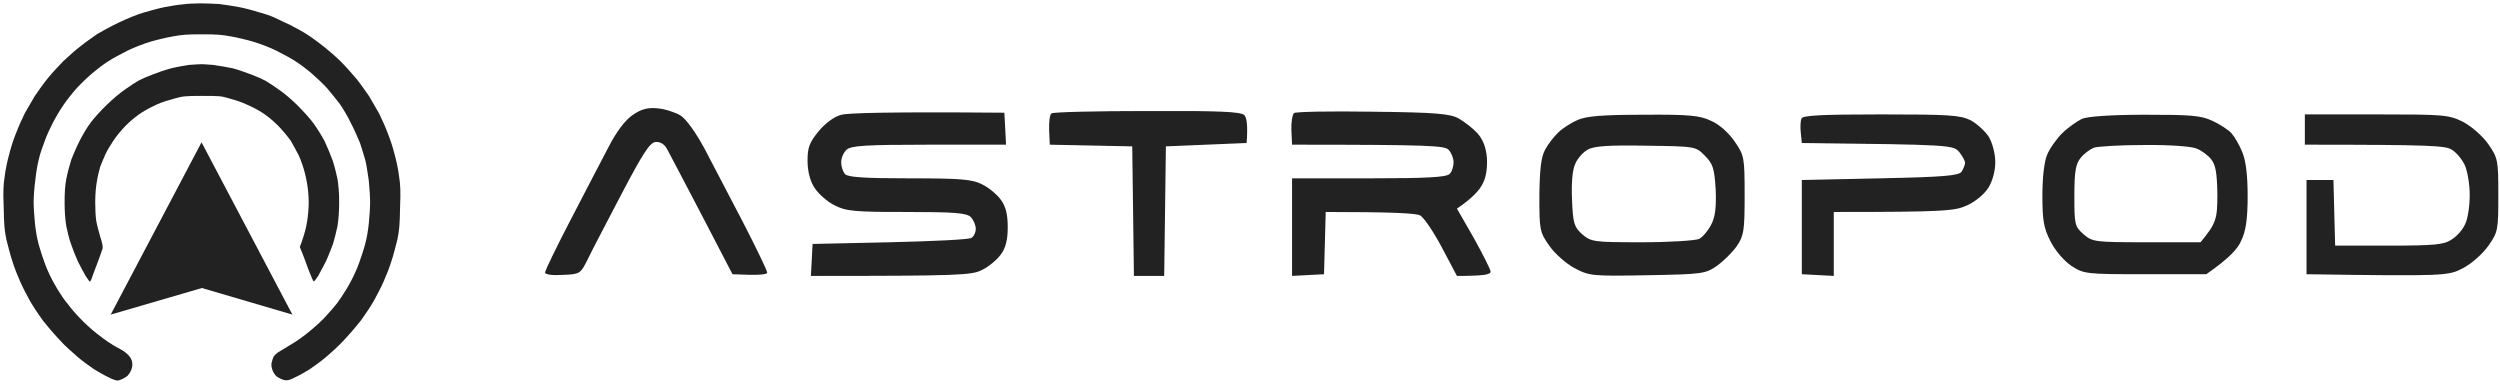
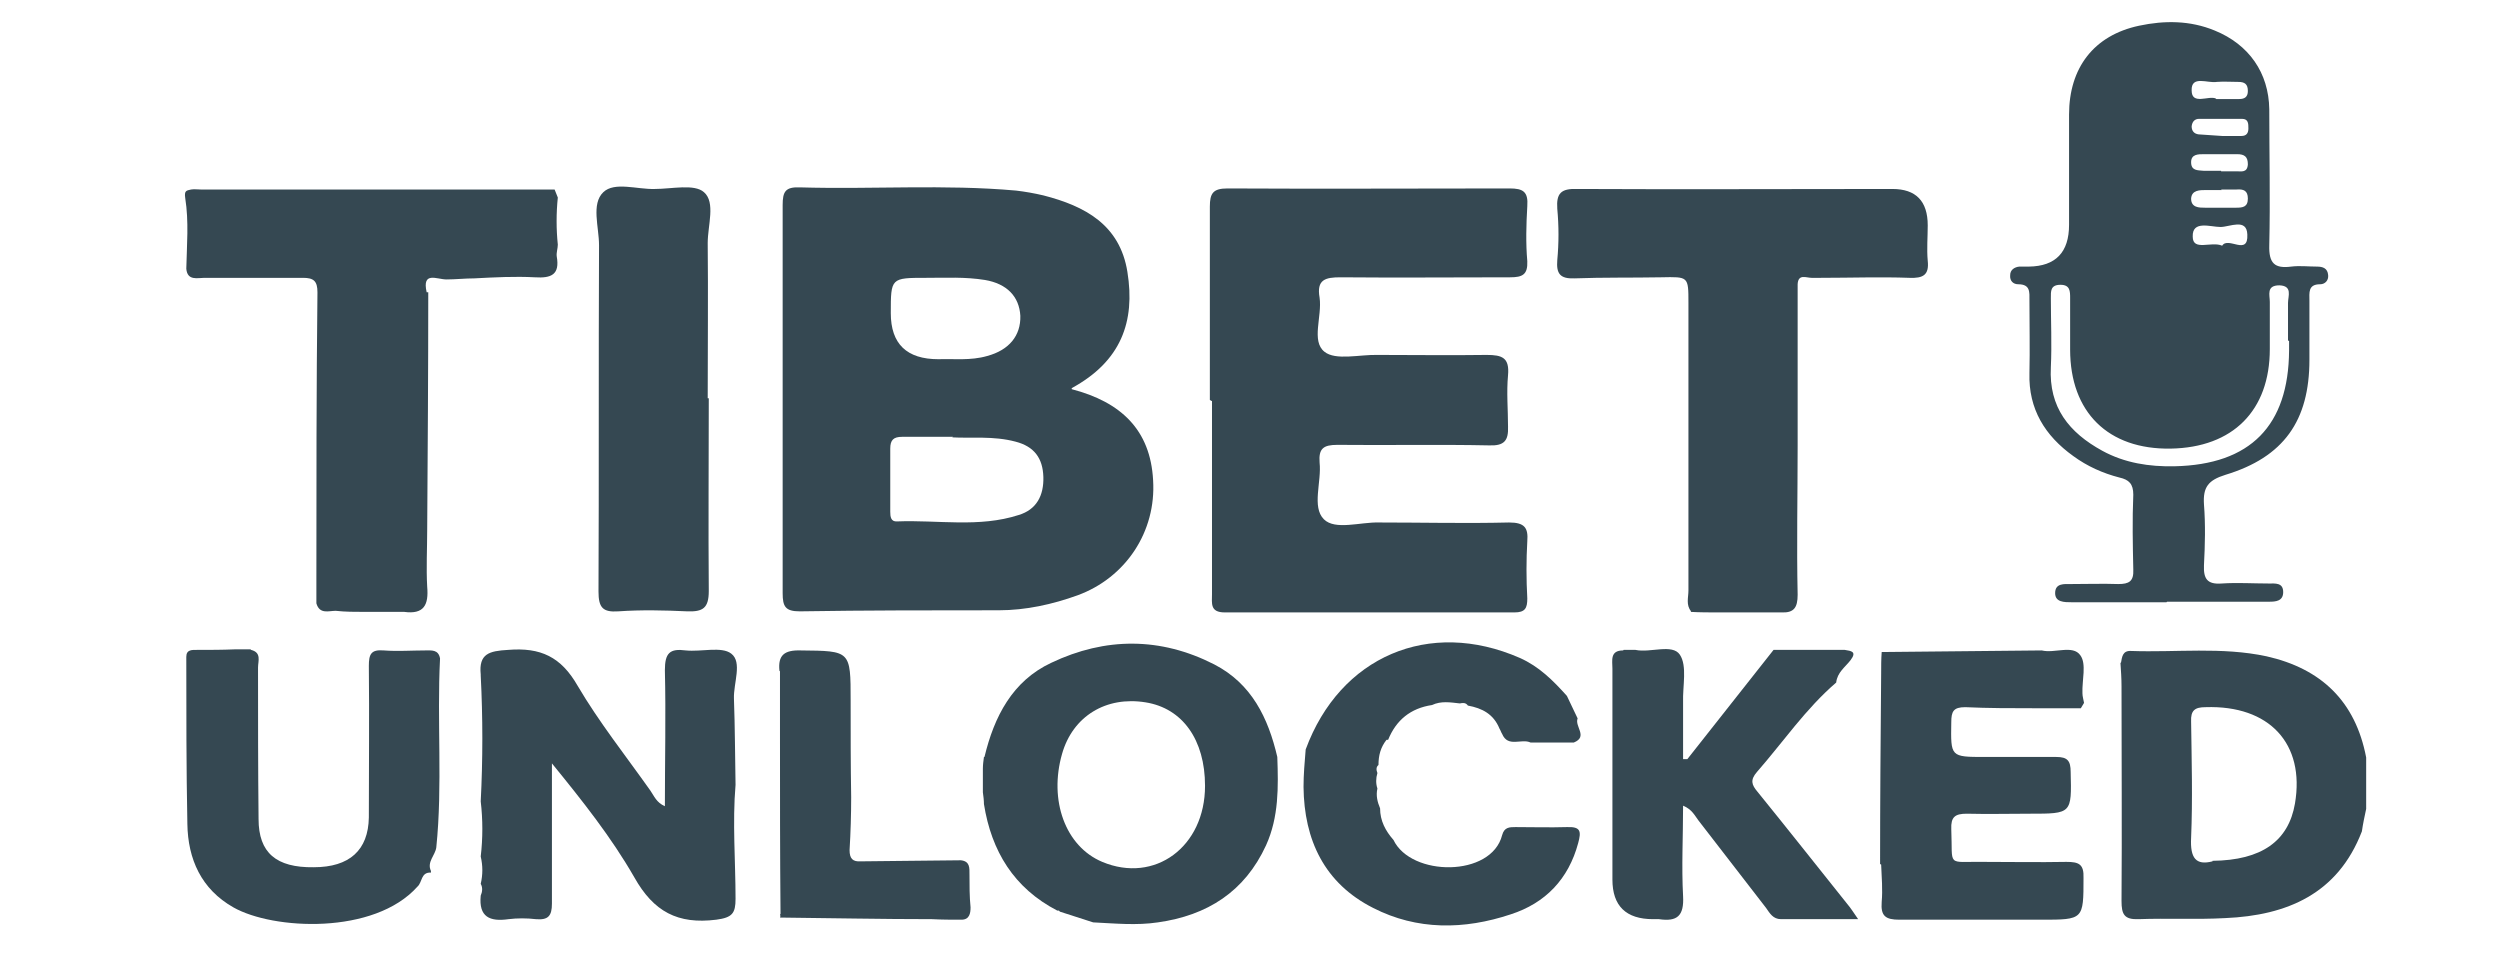
- <svg xmlns="http://www.w3.org/2000/svg" version="1.2" viewBox="0 0 743 114" width="743" height="114">
+ <svg xmlns="http://www.w3.org/2000/svg" version="1.1" viewBox="0 0 467 181">
  <defs>
-     <clipPath clipPathUnits="userSpaceOnUse" id="cp1">
-       <path d="m-44-40h836v194h-836z" />
-     </clipPath>
+     <style>
+       .cls-1 {
+         fill: #354852;
+       }
+     </style>
  </defs>
-   <style>.a{opacity:1;fill:#1f3a8b}</style>
-   <g clip-path="url(#cp1)">
-     <filter id="f0">
-       <feFlood flood-color="#212121" flood-opacity="1" />
-       <feBlend mode="normal" in2="SourceGraphic" />
-       <feComposite in2="SourceAlpha" operator="in" />
-     </filter>
-     <g filter="url(#f0)">
-       <path fill-rule="evenodd" class="a" d="m195.5 32.2c2.2 0.2 5.2 1.2 6.7 2.1 1.7 1 4.6 5.1 7.2 9.9 2.4 4.6 7.6 14.5 11.5 22 3.9 7.6 7.1 14.2 7.1 14.8 0 0.6-2.2 0.9-10.3 0.5l-9.1-17.5c-5-9.6-9.7-18.5-10.4-19.8-0.8-1.4-2-2.1-3.4-2-1.7 0.2-3.8 3.5-10 15.3-4.3 8.2-8.9 17-10.1 19.5-2.2 4.4-2.3 4.5-7.5 4.7-3 0.2-5.2-0.1-5.2-0.7 0-0.6 3.3-7.4 7.4-15.3 4.1-7.8 9.1-17.6 11.3-21.7 2.5-4.9 5.1-8.3 7.3-9.8 2.6-1.8 4.5-2.3 7.5-2zm103 1.3l0.5 9.5h-22.9c-19 0-23.2 0.3-24.5 1.5-0.9 0.8-1.6 2.5-1.6 3.7 0 1.3 0.5 2.9 1.2 3.6 1 0.9 6.1 1.2 19.3 1.2 15.2 0 18.5 0.3 21.4 1.8 1.9 0.9 4.4 3 5.5 4.5 1.5 2 2.1 4.4 2.1 8.2 0 3.8-0.6 6.2-2.1 8.2-1.1 1.5-3.6 3.6-5.5 4.5-3 1.6-6.5 1.8-50.9 1.8l0.5-9.5 23-0.5c12.6-0.3 23.6-0.8 24.2-1.3 0.7-0.4 1.3-1.6 1.3-2.7 0-1.1-0.7-2.7-1.5-3.5-1.2-1.2-4.8-1.5-19-1.5-15.5 0-18-0.2-21.5-2-2.2-1.1-4.9-3.5-6-5.3-1.3-2-2-5-2-8 0-3.9 0.6-5.4 3.3-8.7 2-2.4 4.7-4.4 6.8-4.9 1.8-0.5 13.5-0.9 48.4-0.6zm42.4-0.5c21.3-0.1 27.9 0.2 28.9 1.2 0.7 0.7 1.1 2.9 0.7 8.3l-24 1-0.5 38.5h-9l-0.5-38.5-24.5-0.5-0.2-4.3c-0.1-2.4 0.2-4.7 0.7-5 0.5-0.4 13.2-0.7 28.4-0.7zm67.1 0.2c18.6 0.2 23 0.6 25.5 2 1.6 0.9 4.1 2.8 5.5 4.3 1.7 1.9 2.6 4.1 2.9 7.3 0.2 3-0.2 5.9-1.3 7.9-0.9 1.8-3 4.2-7.6 7.3l5 8.7c2.7 4.9 5 9.4 5 10 0 0.9-1.7 1.3-10 1.3l-4.5-8.5c-2.5-4.7-5.4-9-6.5-9.5-1.1-0.6-7.9-1-28-1l-0.5 18.5-9.5 0.5v-29h22.8c16.9 0 23.1-0.3 24-1.3 0.7-0.6 1.2-2.2 1.2-3.5 0-1.2-0.7-2.9-1.5-3.7-1.2-1.2-5.3-1.5-46.5-1.5l-0.2-4.3c-0.1-2.4 0.3-4.7 0.8-5.1 0.5-0.4 11-0.6 23.4-0.4zm80.5 0.9c13.4-0.1 16.7 0.2 20 1.8 2.4 1 5.2 3.5 7 6.1 2.9 4.2 3 4.7 3 16 0 10.5-0.2 12-2.3 15.1-1.3 1.9-4 4.5-5.9 5.9-3.5 2.4-4.4 2.5-20.7 2.8-16.4 0.3-17.3 0.2-21.6-2.1-2.5-1.3-5.9-4.3-7.5-6.6-2.9-4.1-3-4.7-3-14.9 0.1-7.9 0.5-11.5 1.7-13.7 0.9-1.7 2.7-4 4-5.2 1.2-1.2 3.9-2.9 5.8-3.7 2.6-1.1 7.4-1.5 19.5-1.5zm-20.3 14.5c-0.9 1.9-1.2 5.7-1 10.7 0.3 7.1 0.6 8.1 3 10.3 2.7 2.3 3.4 2.4 17.8 2.4 8.2 0 15.9-0.5 17-1 1.1-0.6 2.7-2.5 3.6-4.3 1.2-2.3 1.5-5.2 1.3-10.4-0.4-6.3-0.8-7.6-3.2-10-2.7-2.8-2.8-2.8-17.5-3-10.9-0.2-15.3 0.1-17.2 1.1-1.4 0.7-3.1 2.6-3.8 4.2zm90.8-14.6c19.9 0 23.5 0.2 26.6 1.7 1.9 1 4.4 3.3 5.5 5 1.1 1.9 1.9 5.1 1.9 7.5 0 2.5-0.8 5.6-2 7.5-1.1 1.9-3.9 4.2-6.3 5.3-3.7 1.7-6.4 2-39.7 2v19l-9.5-0.5v-28l23.3-0.5c19.2-0.4 23.4-0.8 24.2-2 0.5-0.8 1-2 1-2.5 0.1-0.6-0.7-2-1.7-3.3-1.8-2.1-2.3-2.2-46.8-2.7l-0.3-3c-0.2-1.7-0.1-3.6 0.2-4.3 0.4-0.9 6.1-1.2 23.6-1.2zm78.5 0.1c13.5 0 16.6 0.2 20 1.8 2.2 1 4.8 2.7 5.7 3.7 0.9 1 2.4 3.6 3.2 5.6q1.6 3.8 1.6 13c0 6.8-0.5 10.4-1.9 13.3-1 2.4-3.5 5.2-10.4 10h-18.2c-17.7 0-18.2-0.1-21.9-2.5-2.1-1.4-4.8-4.5-6.2-7.3-2-3.9-2.4-6.2-2.4-13.5 0-5.3 0.5-10 1.4-12.2 0.8-1.9 2.9-4.9 4.6-6.5 1.7-1.7 4.4-3.5 5.8-4.2 1.7-0.7 8.8-1.2 18.7-1.2zm-19.2 12.9c-1.4 1.8-1.8 4-1.8 11.2 0 8.5 0.1 9.1 2.7 11.4 2.7 2.3 3.3 2.4 18.8 2.4h16c4.7-5.7 5-6.9 5-14.3-0.1-6.2-0.5-8.7-1.8-10.3-0.9-1.2-2.9-2.7-4.5-3.3-1.5-0.6-8.3-1.1-15.5-1-7 0-13.7 0.4-14.9 0.8-1.2 0.5-3 1.8-4 3.1zm66.7-13h21.2c20.1 0 21.5 0.1 25.8 2.2 2.6 1.4 5.7 4.1 7.5 6.6 2.9 4.2 3 4.8 3 15.2 0 10.4-0.1 11-3 15.1-1.7 2.4-5 5.3-7.5 6.6-4.4 2.3-5.1 2.4-46.5 1.8v-28h8l0.5 19.5h16c13.6 0 16.4-0.3 18.6-1.8 1.5-0.9 3.3-2.9 4-4.5 0.8-1.5 1.4-5.4 1.4-8.7 0-3.3-0.7-7.3-1.5-9-0.8-1.7-2.5-3.7-3.8-4.5-1.8-1.2-6.1-1.5-43.7-1.5z" />
-       <path fill-rule="evenodd" d="m59.6 1c1.5 0 4.1 0.1 5.6 0.2 1.6 0.2 4.2 0.6 5.8 0.9 1.6 0.3 4.3 1 5.8 1.5 1.6 0.4 3.6 1.1 4.5 1.5 0.9 0.4 3.2 1.5 5.1 2.4 1.9 1 4.3 2.3 5.4 3.1 1.1 0.7 3.1 2.2 4.5 3.3 1.4 1.1 3.7 3.1 5.1 4.5 1.3 1.3 3.4 3.7 4.6 5.1 1.2 1.5 2.8 3.8 3.7 5.1 0.8 1.4 2.1 3.6 2.9 5 0.7 1.4 1.9 4 2.6 5.9 0.8 1.9 1.7 4.8 2.1 6.5 0.5 1.7 1.1 4.6 1.3 6.4 0.4 2.5 0.5 4.4 0.3 9.3-0.1 5.1-0.2 6.6-0.8 9.5-0.5 1.9-1.2 4.8-1.8 6.5-0.5 1.7-1.6 4.4-2.3 6-0.7 1.6-2.1 4.3-3 5.9-1 1.7-2.6 4.1-3.7 5.6-1 1.3-3.2 3.9-4.9 5.7-1.6 1.8-4.2 4.1-5.5 5.2-1.4 1.2-3.6 2.8-4.8 3.6-1.3 0.8-3.2 1.9-4.3 2.4-1.6 0.8-2.2 1-3.1 0.9-0.6-0.1-1.5-0.5-2-0.8-0.6-0.3-1.2-1-1.6-1.9-0.4-1-0.5-1.6-0.4-2.4 0.2-0.7 0.4-1.5 0.6-1.9 0.3-0.4 0.8-0.9 1.2-1.2 0.5-0.3 2.1-1.3 3.8-2.3 1.6-0.9 4.3-2.8 5.9-4.2 1.6-1.3 3.9-3.4 4.9-4.6 1.1-1.2 2.5-2.8 3.1-3.6 0.6-0.8 1.8-2.6 2.6-3.9 0.9-1.4 2.1-3.7 2.8-5.3 0.7-1.5 1.5-3.7 1.9-5 0.4-1.2 1-3.1 1.2-4.1 0.3-1 0.7-3.4 0.9-5.3 0.2-2 0.4-4.8 0.4-6.4 0-1.5-0.2-4.5-0.4-6.5-0.3-2-0.7-4.7-1-5.9-0.3-1.2-1.1-3.6-1.6-5.2-0.7-1.7-1.9-4.4-2.8-6.1-0.8-1.7-2.3-4.2-3.2-5.5-1-1.3-2.7-3.4-3.8-4.7-1.1-1.2-3.2-3.2-4.6-4.4-1.4-1.2-3.5-2.8-4.8-3.6-1.2-0.8-3.8-2.2-5.6-3.1-2-1-4.9-2.1-6.9-2.7-2-0.6-5-1.3-6.8-1.6-2.6-0.5-4.4-0.6-8.5-0.6-4.1 0-5.9 0.1-8.5 0.6-1.8 0.3-4.8 1-6.8 1.6-2 0.6-4.9 1.7-6.9 2.7-1.8 0.9-4.4 2.3-5.6 3.1-1.3 0.8-3.4 2.4-4.7 3.5-1.3 1.1-3.4 3.1-4.6 4.4-1.2 1.3-3.1 3.7-4.1 5.2-1.1 1.6-2.5 4-3.2 5.4-0.7 1.4-1.8 3.7-2.3 5.2-0.6 1.5-1.4 3.8-1.7 5.2-0.4 1.4-0.9 4.3-1.1 6.4-0.3 2.1-0.5 5.1-0.5 6.6 0 1.6 0.2 4.4 0.4 6.4 0.2 1.9 0.6 4.3 0.9 5.3 0.2 1 0.8 2.9 1.2 4.1 0.4 1.3 1.2 3.5 1.9 5 0.7 1.6 1.9 3.8 2.7 5.1 0.8 1.3 2.1 3.3 3 4.3 0.8 1.1 2.5 3.1 3.7 4.3 1.2 1.3 3.4 3.3 4.8 4.4 1.5 1.2 3.4 2.6 4.3 3.1 0.8 0.6 2.2 1.3 2.9 1.7 0.8 0.4 1.9 1.2 2.4 1.8 0.6 0.6 1 1.4 1.1 2.2 0.1 0.9 0 1.5-0.5 2.6-0.6 1.1-1 1.5-2 2-0.7 0.4-1.5 0.7-1.9 0.7-0.4 0-1.6-0.4-2.7-1-1.1-0.5-3-1.6-4.3-2.4-1.2-0.8-3.4-2.4-4.8-3.6-1.3-1.1-3.9-3.4-5.5-5.2-1.7-1.8-3.9-4.4-4.9-5.7-1.1-1.5-2.7-3.9-3.7-5.6-0.9-1.6-2.3-4.3-3-5.9-0.7-1.6-1.8-4.3-2.3-6-0.6-1.7-1.3-4.6-1.8-6.5-0.6-2.9-0.7-4.4-0.8-9.5-0.2-4.9-0.1-6.8 0.3-9.3 0.2-1.8 0.8-4.7 1.3-6.4 0.4-1.7 1.3-4.6 2.1-6.5 0.7-1.9 1.9-4.5 2.6-5.9 0.8-1.4 2.1-3.6 2.9-5 0.9-1.3 2.5-3.6 3.7-5.1 1.2-1.5 3.4-3.9 4.8-5.3 1.5-1.4 3.8-3.5 5.3-4.6 1.5-1.2 3.7-2.7 4.8-3.5 1.2-0.7 4.1-2.3 6.4-3.4 2.3-1.1 5.7-2.5 7.5-3 1.8-0.5 4.6-1.3 6.2-1.6 1.6-0.3 4-0.7 5.3-0.8 1.4-0.2 3.7-0.3 5.3-0.3zm-0.2 18.1c0.6-0.1 2.4 0.1 4 0.2 1.6 0.2 4.2 0.7 5.8 1 1.5 0.4 4.1 1.3 5.6 1.9 1.6 0.6 3.4 1.4 4.1 1.8 0.7 0.4 2.4 1.5 3.8 2.5 1.5 1 3.9 3 5.7 4.8 1.7 1.7 3.9 4.1 4.8 5.4 0.9 1.2 2.4 3.6 3.3 5.3 0.8 1.7 1.9 4.4 2.4 5.8 0.5 1.5 1.1 3.9 1.4 5.4 0.3 1.8 0.5 4.1 0.5 6.9 0 2.9-0.2 5.2-0.5 7.1-0.3 1.5-0.9 3.9-1.3 5.2-0.5 1.3-1.4 3.7-2.1 5.2-0.8 1.6-1.9 3.6-2.4 4.5-0.6 0.9-1.1 1.6-1.3 1.5-0.1 0-0.8-1.6-1.5-3.4-0.7-1.9-1.5-4.2-2.6-6.8l0.6-1.6c0.3-0.8 0.8-2.5 1.1-3.6 0.3-1.2 0.7-3.5 0.8-5.1 0.2-2 0.2-4 0-5.9-0.1-1.7-0.6-4.3-1-5.8-0.4-1.6-1.2-3.9-1.8-5.2-0.7-1.4-1.8-3.3-2.4-4.4-0.8-1.1-2.5-3.2-3.9-4.6-1.4-1.4-3.5-3.1-4.7-3.8-1.2-0.8-3.2-1.8-4.4-2.3-1.2-0.6-3.5-1.4-5.1-1.8-2.6-0.8-3.1-0.8-8.3-0.8-5 0-5.7 0.1-8.2 0.8-1.5 0.4-3.8 1.1-5.1 1.7-1.3 0.6-3.3 1.6-4.5 2.4-1.2 0.7-3.3 2.4-4.7 3.8-1.4 1.4-3.1 3.5-3.8 4.6-0.7 1.1-1.8 2.8-2.3 3.9-0.5 1.1-1.2 2.8-1.6 3.8-0.3 1-0.8 3-1 4.4-0.3 1.5-0.5 4-0.5 6.1 0 1.9 0.1 4.5 0.3 5.6 0.2 1.2 0.8 3.4 1.2 4.8 0.6 1.7 0.8 3 0.7 3.4-0.1 0.4-0.8 2.4-1.6 4.5-0.8 2.1-1.6 4.2-1.7 4.6-0.2 0.5-0.4 0.8-0.5 0.8-0.1 0-0.6-0.7-1.2-1.6-0.5-0.9-1.6-2.9-2.3-4.3-0.7-1.5-1.6-3.8-2.1-5.3-0.5-1.3-1.1-3.8-1.4-5.3-0.3-1.8-0.5-4.3-0.5-6.9 0-2.9 0.1-5 0.5-7.1 0.3-1.6 1-4.2 1.5-5.8 0.6-1.5 1.7-4.1 2.6-5.8 0.8-1.6 2.2-3.9 3.1-5.1 0.8-1.1 2.9-3.5 4.7-5.2 1.8-1.8 4.2-3.8 5.7-4.8 1.4-1 3.1-2.1 3.8-2.5 0.7-0.4 2.5-1.2 4.1-1.8 1.5-0.6 4.1-1.5 5.7-1.9 1.6-0.4 3.9-0.8 5.2-1 1.3-0.1 2.8-0.2 3.3-0.2z" />
-       <path d="m59.9 42.3l27 51.2-26.9-7.9-27.1 7.9z" />
+   <g>
+     <g id="Layer_1">
+       <path class="cls-1" d="M89.8,126c-.4-3.9,1.6-4.4,5.1-4.6,6.1-.5,9.9,1.3,13,6.7,4,6.8,9,13.1,13.6,19.6.7,1,1.1,2.2,2.7,2.9,0-8.6.2-17,0-25.4,0-3.2.9-4.1,3.9-3.7,2.9.3,6.7-.8,8.5.6,2.1,1.6.4,5.5.5,8.4.2,5.4.2,10.8.3,16.1-.6,7.1,0,14.2,0,21.3,0,2.7-.6,3.5-3.6,3.9-7.2.9-11.7-1.5-15.3-7.9-4.3-7.5-9.7-14.3-15.4-21.3,0,3.5,0,6.9,0,10.4,0,5.3,0,10.5,0,15.8,0,2.3-.7,3.1-3,2.9-1.7-.2-3.5-.2-5.1,0-3.5.5-5.6-.4-5.2-4.4.3-.7.4-1.5,0-2.2.4-1.7.4-3.4,0-5.1.4-3.4.4-6.9,0-10.3.4-7.8.4-15.7,0-23.5Z" />
+       <path class="cls-1" d="M183.9,141.4c1.8-7.5,5.2-14.2,12.5-17.6,10.1-4.8,20.4-4.8,30.4.3,7,3.6,10.1,10,11.8,17.3.2,5.6.3,11.2-2.1,16.5-4,8.7-11,13.1-20.2,14.4-4,.6-8,.2-12.1,0-2.1-.7-4.1-1.3-6.2-2l-.2-.2s-.3,0-.3,0c-8.1-4.2-12.3-11.1-13.7-19.9,0-.7-.1-1.5-.2-2.2,0-1.5,0-2.9,0-4.4,0-.7.1-1.5.2-2.2ZM225.1,146.8c0-8.6-4.2-14.5-11.1-15.6-7.4-1.2-13.6,2.6-15.6,9.6-2.5,8.7.6,17.3,7.5,20.2,9.8,4.1,19.2-2.8,19.2-14.2Z" />
+       <path class="cls-1" d="M396.2,123.8c.2-1.1.3-2.3,1.9-2.2,8.4.3,16.9-.8,25.3,1,10.2,2.3,16.6,8.4,18.6,18.9,0,3.2,0,6.4,0,9.6-.3,1.4-.6,2.8-.8,4.2-4.5,11.7-14,15.7-25.5,16.2-5.4.3-10.8,0-16.2.2-2.7.1-3.2-.9-3.2-3.4.1-13.4,0-26.7,0-40.1,0-1.5-.1-2.9-.2-4.4ZM413.3,160.8c9.2-.1,14.2-3.7,15.4-10.7,1.9-11.2-4.8-18.4-16.7-18-2,0-2.8.6-2.7,2.7.1,7.2.3,14.5,0,21.7-.2,3.8.9,5.2,4,4.4Z" />
+       <path class="cls-1" d="M46.9,121.4c2,.5,1.3,2.1,1.3,3.3,0,9.4,0,18.9.1,28.3,0,6.3,3.3,9.1,10.3,9,6.7,0,10.2-3.2,10.3-9.3,0-9.4.1-18.9,0-28.3,0-2.2.4-3.1,2.8-2.9,2.6.2,5.2,0,7.7,0,1.2,0,2.5-.2,2.8,1.5-.6,11.8.5,23.6-.7,35.3-.2,1.5-1.8,2.7-1,4.4v.3c-1.9-.1-1.6,1.8-2.5,2.6-8.1,9.1-27,8.1-34.4,3.9-6-3.4-8.5-9-8.6-15.6-.2-10.4-.2-20.8-.2-31.2,0-1.4,1.1-1.3,2.1-1.3,2.3,0,4.6,0,6.9-.1,1,0,2,0,3,0Z" />
+       <path class="cls-1" d="M259,138.2c-1.1,1.4-1.5,2.9-1.5,4.7-.5.4-.4,1-.2,1.5-.3,1-.3,2,0,2.9-.3,1.3,0,2.5.5,3.7,0,2.3,1,4.2,2.5,5.9,3.3,6.9,18.3,7,20.3-.9.4-1.5,1.4-1.5,2.5-1.5,3.2,0,6.4.1,9.6,0,2.6-.1,2.7.8,2.1,3-1.8,6.7-6.1,11.2-12.6,13.3-8.7,2.9-17.5,3-25.7-1.2-9.1-4.6-12.9-12.7-13-22.6,0-2.3.2-4.6.4-7,6.4-17.4,23.1-24.5,40-17.1,3.6,1.6,6.2,4.2,8.8,7.1.7,1.4,1.3,2.8,2,4.2-.6,1.5,2,3.4-.7,4.5h-8.1c-1.7-.8-4.2,1-5.3-1.6-.2-.3-.3-.7-.5-1-1.1-2.7-3.2-3.8-5.9-4.3-.4-.6-1-.5-1.5-.4-1.8-.2-3.5-.5-5.2.3-4,.6-6.7,2.8-8.2,6.5Z" />
+       <path class="cls-1" d="M351.2,161.4c0-11.9.1-23.8.2-35.6,0-1.3,0-2.7.1-4,10-.1,20-.2,29.9-.3,2.4.6,5.8-1.1,7.2.9,1.2,1.6.3,4.7.4,7.1,0,.6.2,1.2.3,1.8-.2.3-.4.7-.6,1-2.9,0-5.8,0-8.7,0-4.3,0-8.6,0-12.9-.2-2.2,0-2.6.8-2.6,2.8-.1,6.5-.2,6.5,6.3,6.5,4.4,0,8.8,0,13.3,0,2.1,0,2.7.7,2.7,2.8.2,7.8.2,7.8-7.6,7.8-3.9,0-7.9.1-11.8,0-2.2,0-3,.6-2.9,2.9.3,7.2-1,6,6,6.1,5.2,0,10.3.1,15.5,0,2.3,0,3.3.4,3.2,3,0,7.8,0,7.8-7.9,7.8-8.8,0-17.7,0-26.5,0-2.6,0-3.5-.7-3.3-3.3.2-2.3,0-4.6-.1-7Z" />
+       <path class="cls-1" d="M303.3,121.4c.7,0,1.5,0,2.2,0,2.8.6,6.9-1.2,8.3.9,1.4,2.1.5,5.9.6,8.9,0,3.5,0,7.1,0,10.6.3,0,.5,0,.8,0,5.4-6.8,10.7-13.6,16.1-20.4.7,0,1.5,0,2.2,0,3.7,0,7.4,0,11.1,0,1.2.2,2.3.3,1.1,1.9-1,1.3-2.5,2.3-2.7,4.2-5.7,4.9-9.9,11.1-14.8,16.7-1.3,1.5-1,2.4.1,3.7,5.6,6.9,11.2,14,16.8,21,.6.7,1.1,1.5,2,2.8-5.2,0-9.8,0-14.4,0-1.5,0-2.1-1.1-2.8-2.1-4.2-5.4-8.4-10.9-12.6-16.3-.7-.9-1.2-2.1-2.9-2.8,0,5.8-.3,11.4,0,16.9.2,3.7-1.1,4.8-4.5,4.3-.4,0-.7,0-1.1,0q-7.6,0-7.6-7.4c0-13.1,0-26.2,0-39.4,0-1.5-.5-3.4,2-3.4Z" />
+       <path class="cls-1" d="M145.6,125.3c-.3-2.9.9-3.9,4-3.8,9.3.1,9.3,0,9.3,9.4,0,6,0,12,.1,18,0,3.3-.1,6.6-.3,9.9,0,1.6.6,2.2,2.1,2.1,6.2-.1,12.4-.1,18.7-.2,1.7.2,1.6,1.4,1.6,2.7,0,2,0,4.1.2,6.1,0,1.1-.2,2.3-1.7,2.3-1.8,0-3.6,0-5.5-.1-9.5,0-18.9-.2-28.4-.3.1-.2.1-.4,0-.5,0,0,.1-.2.1-.2v-.2c-.1-11.1-.1-22.2-.1-33.4,0-3.7,0-7.4,0-11,0-.2,0-.5,0-.7Z" />
+       <path class="cls-1" d="M200.2,72.7c9.2,2.4,14.7,7.6,15.2,17,.6,9.6-5.1,18.2-14.1,21.5-4.7,1.7-9.7,2.8-14.7,2.8-12.4,0-24.8,0-37.2.2-2.7,0-3.2-.9-3.2-3.4,0-24.1,0-48.3,0-72.5,0-2.5.5-3.4,3.2-3.3,13.5.4,27-.6,40.4.6,1.7.2,3.4.5,5.1.9,7.8,2,14.3,5.5,15.7,14.3,1.5,9.3-1.2,16.7-10.4,21.7ZM178,81.6c-3.6,0-6.5,0-9.5,0-1.6,0-2.2.6-2.2,2.2,0,3.9,0,7.8,0,11.8,0,.9.1,1.9,1.3,1.8,7.6-.3,15.3,1.2,22.7-1.2,3.3-1,4.7-3.6,4.6-7.1-.1-3.5-1.7-5.7-5.2-6.6-4.1-1.1-8.3-.6-11.8-.8ZM175.3,67.1c2.8-.1,6,.3,9.1-.6,4.1-1.1,6.3-3.8,6.2-7.5-.2-3.6-2.5-6-6.6-6.7-3.7-.6-7.3-.4-11-.4-6.6,0-6.6,0-6.6,6.6q0,8.6,8.9,8.6Z" />
+       <path class="cls-1" d="M226,74.7c0-12,0-24,0-36.1,0-2.5.6-3.4,3.3-3.4,17.6.1,35.1,0,52.7,0,2.5,0,3.5.6,3.3,3.3-.2,3.4-.3,6.9,0,10.3.1,2.5-.9,3-3.2,3-10.6,0-21.1.1-31.7,0-2.8,0-4.5.4-3.9,3.8.5,3.5-1.6,8.1.9,10.1,2.1,1.7,6.6.5,10,.6,6.8,0,13.5.1,20.3,0,2.9,0,4.3.5,4,3.8-.3,3.2,0,6.4,0,9.6.1,2.6-.7,3.6-3.5,3.5-9.4-.2-18.9,0-28.4-.1-2.6,0-3.5.7-3.3,3.3.4,3.6-1.5,8.3.8,10.6,2.1,2.1,6.8.5,10.3.6,8.1,0,16.2.2,24.3,0,2.9,0,3.6,1,3.4,3.5-.2,3.5-.2,7.1,0,10.7,0,1.8-.4,2.6-2.4,2.6-18,0-36.1,0-54.1,0-2.8,0-2.4-1.7-2.4-3.4,0-12,0-24,0-36.1h-.1Z" />
+       <path class="cls-1" d="M404.7,112.5c-5.9,0-11.8,0-17.7,0-1.4,0-3.1,0-3.1-1.7,0-1.9,1.7-1.7,3-1.7,2.9,0,5.9-.1,8.8,0,2,0,2.9-.5,2.8-2.7-.1-4.7-.2-9.3,0-14,0-2-.8-2.8-2.6-3.2-3.1-.8-6-2.1-8.6-4-5.3-3.8-8.4-8.8-8.2-15.5.1-4.5,0-9.1,0-13.6,0-1.5.2-3-2.1-3-.9,0-1.6-.6-1.5-1.7,0-1,.8-1.5,1.7-1.6.6,0,1.2,0,1.8,0q7.5-.1,7.5-7.8c0-6.9,0-13.7,0-20.6,0-8.7,4.6-14.8,13.1-16.6,4.7-1,9.5-1,14.1.9,6.4,2.6,10.1,7.9,10.2,14.7,0,8.5.2,16.9,0,25.4-.1,3.4,1,4.4,4.1,4,1.6-.2,3.2,0,4.8,0,1.1,0,2,.3,2.1,1.6.1,1-.6,1.7-1.5,1.7-2.3,0-2,1.6-2,3.1,0,3.7,0,7.4,0,11,0,11.4-4.8,18.2-15.7,21.5-3.2,1-4.2,2.3-4,5.5.3,3.8.2,7.6,0,11.4-.1,2.5.6,3.6,3.3,3.4,2.9-.2,5.9,0,8.8,0,1.2,0,2.7-.2,2.7,1.6,0,1.7-1.4,1.8-2.6,1.8-6.4,0-12.8,0-19.1,0h0ZM427.4,63.6c0-2.3,0-4.7,0-7,0-1.3.9-3.2-1.6-3.3-2.5,0-1.8,1.8-1.8,3.1,0,2.9,0,5.9,0,8.8,0,11.5-6.9,18.4-18.5,18.6-11.7.2-18.8-6.8-18.8-18.5,0-3.2,0-6.4,0-9.6,0-1.3,0-2.5-1.8-2.5-1.9,0-1.8,1.2-1.8,2.5,0,4.3.2,8.6,0,12.9-.4,7.5,3.4,12.2,9.6,15.6,4.2,2.3,8.8,3,13.5,2.9,14.2-.3,21.3-7.6,21.4-21.6,0-.6,0-1.2,0-1.8ZM415,35.5h0c-1,0-1.9,0-2.9,0-1.2,0-2.7,0-2.8,1.6,0,1.7,1.5,1.7,2.6,1.7,1.9,0,3.9,0,5.8,0,1.2,0,2.2-.1,2.2-1.7,0-1.5-.8-1.8-2.1-1.7-1,0-1.9,0-2.9,0ZM415.1,45.9c1.1-1.8,4.9,2,4.7-2.1-.1-3.1-3.3-1.4-5-1.4-1.9,0-5.3-1.3-5.2,1.8,0,2.8,3.5.8,5.5,1.7ZM415,25.4s0,0,0,0c1.2,0,2.4,0,3.7,0,.9,0,1.3-.5,1.3-1.4,0-.9,0-1.8-1.2-1.8-2.7,0-5.4,0-8,0-.8,0-1.3.5-1.4,1.4,0,.9.5,1.4,1.3,1.5,1.5.1,2.9.2,4.4.3ZM414.9,32s0,0,0,0c1,0,1.9,0,2.9,0,.9,0,2,.3,2.1-1.3,0-1.4-.6-1.9-2-1.9-2.1,0-4.1,0-6.2,0-1.1,0-2.4,0-2.4,1.5,0,1.6,1.2,1.5,2.3,1.6,1.1,0,2.2,0,3.3,0ZM414,18.5c1.7,0,3,0,4.3,0,1,0,1.6-.4,1.6-1.5,0-1.3-.6-1.7-1.8-1.7-1.3,0-2.7-.1-4,0-1.7.3-4.8-1.3-4.7,1.6,0,2.8,3.2.9,4.5,1.5Z" />
+       <path class="cls-1" d="M315.9,114.2c-1-1.2-.5-2.6-.5-3.9,0-17.9,0-35.8,0-53.7,0-5,0-4.9-5.1-4.8-5.4.1-10.8,0-16.2.2-2.7.1-3.4-.9-3.2-3.4.3-3.2.3-6.4,0-9.6-.2-2.9.7-3.8,3.7-3.7,19.6.1,39.3,0,58.9,0q6.6,0,6.6,6.8c0,2.2-.2,4.4,0,6.6.3,2.7-.9,3.3-3.4,3.2-5.5-.2-11,0-16.6,0-.6,0-1.1,0-1.7,0-1,0-2.5-.8-2.6,1.2,0,.5,0,1,0,1.5,0,9.6,0,19.1,0,28.7,0,9.3-.2,18.5,0,27.8,0,2.4-.7,3.4-3,3.3-3.9,0-7.9,0-11.8,0-1.7,0-3.4,0-5.2-.1Z" />
+       <path class="cls-1" d="M80,54.6c0,14.8-.1,29.6-.2,44.4,0,3.5-.2,7.1,0,10.6.3,3.4-.6,5.2-4.3,4.7-.7,0-1.5,0-2.2,0-1.7,0-3.4,0-5.2,0-1.8,0-3.6,0-5.4-.2-1.3,0-3,.7-3.6-1.4,0-1.5,0-3,0-4.4,0-17.9,0-35.8.2-53.7,0-2.1-.7-2.7-2.7-2.7-6.1,0-12.3,0-18.4,0-1.3,0-3.2.6-3.4-1.7.1-4.4.5-8.8-.2-13.2-.2-1.4.2-1.4,1.1-1.6.6-.1,1.2,0,1.8,0,22,0,44.1,0,66.1,0,.2.5.4,1,.6,1.5-.3,2.9-.3,5.9,0,8.8,0,.7-.3,1.5-.2,2.2.6,3.4-1,4.1-4.1,3.9-3.7-.2-7.5,0-11.3.2-1.7,0-3.5.2-5.2.2-1.8,0-4.6-1.6-3.7,2.4Z" />
+       <path class="cls-1" d="M132.4,74.4c0,12-.1,24,0,36,0,3.2-1.1,3.9-4,3.8-4.3-.2-8.6-.3-12.9,0-2.9.2-3.7-.7-3.7-3.7.1-21.6,0-43.1.1-64.7,0-3.4-1.5-7.7.8-9.9,2.1-2,6.3-.5,9.6-.6,3.2,0,7.4-1,9.2.6,2.2,1.9.7,6.2.7,9.5.1,9.7,0,19.4,0,29Z" />
    </g>
  </g>
</svg>
